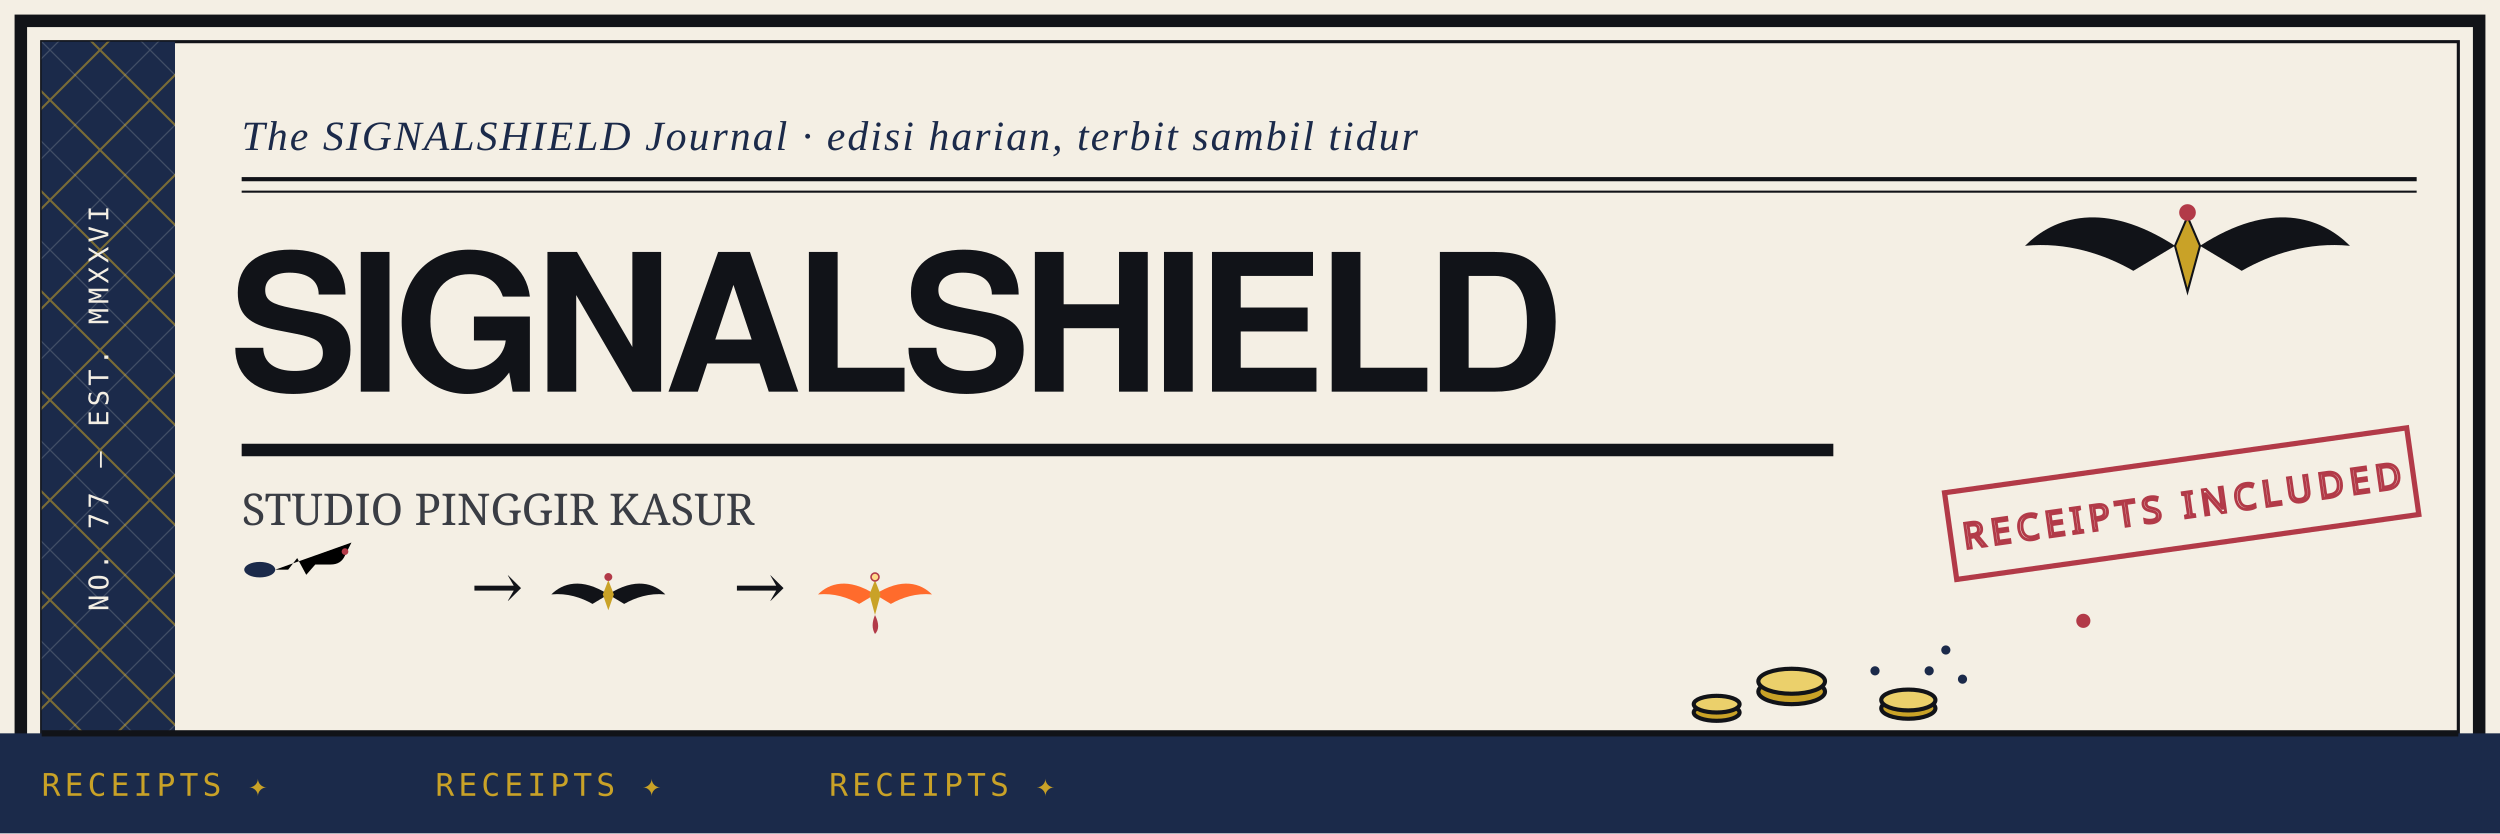
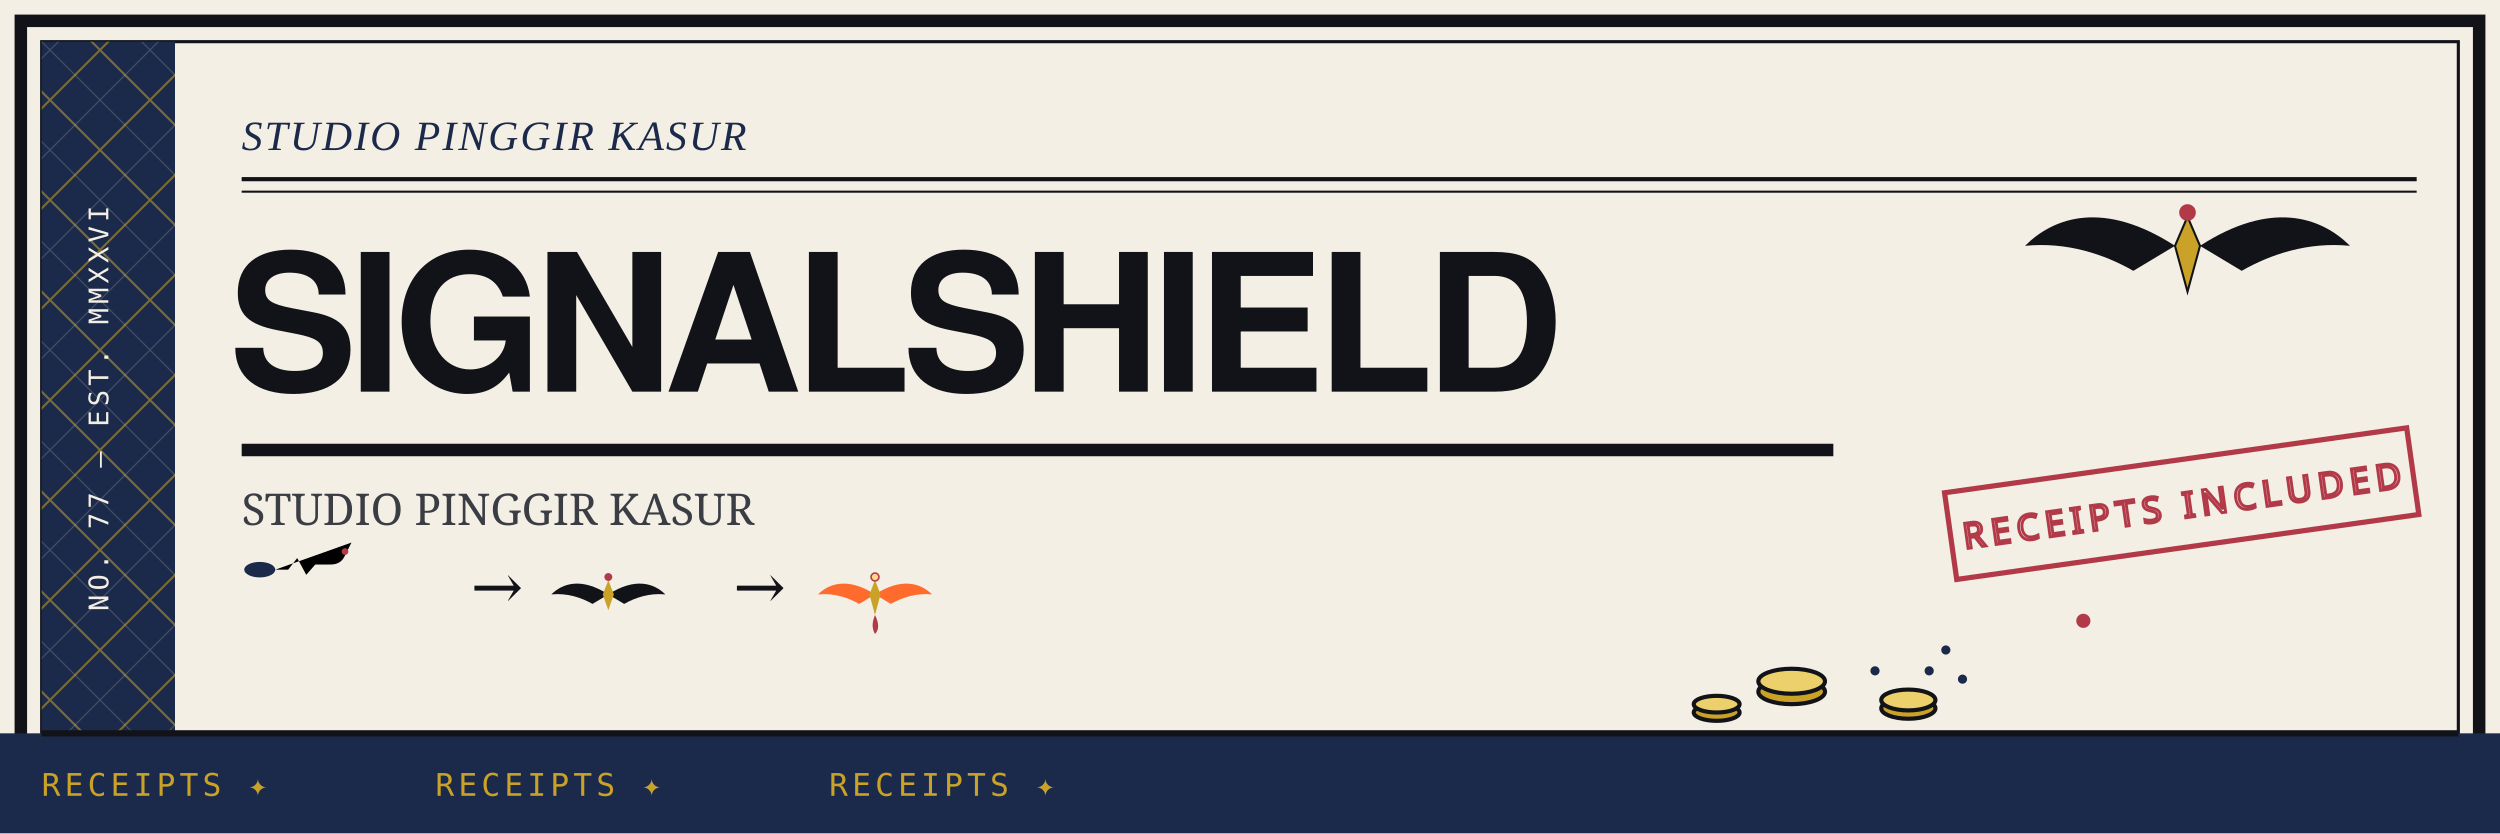
- <svg xmlns="http://www.w3.org/2000/svg" width="1200" height="400" viewBox="0 0 1200 400" role="img" aria-label="SIGNALSHIELD — ONAR-77. STUDIO PINGGIR KASUR">
+ <svg xmlns="http://www.w3.org/2000/svg" width="1200" height="400" viewBox="0 0 1200 400" role="img" aria-label="SIGNALSHIELD — STUDIO PINGGIR KASUR. STUDIO PINGGIR KASUR">
  <defs>
    <style>
      .paper { fill: #F4EFE4; }
      .hair  { stroke: #111318; fill: none; }
      .kicker { font-family: Georgia, "Times New Roman", serif; font-style: italic;
                font-size: 20px; letter-spacing: 1px; fill: #1B2A4A; }
      .title { font-family: "Arial Black", "Helvetica Neue", Impact, sans-serif;
                font-weight: 900; font-size: 92px; letter-spacing: -4px; fill: #111318; }
      .sub   { font-family: Georgia, serif; font-size: 21px; fill: #3a3d44; }
      .mono  { font-family: ui-monospace, Menlo, monospace; font-size: 13px;
                letter-spacing: 2px; fill: #1B2A4A; }
      .arr   { font-family: Georgia, serif; font-size: 30px; fill: #111318; }
      .stamp { font-family: "Arial Black", Impact, sans-serif; font-size: 17px;
                letter-spacing: 3px; fill: none; stroke: #B23A48; stroke-width: 1.4; }
      .ticker{ font-family: ui-monospace, Menlo, monospace; font-size: 15px;
                letter-spacing: 2px; fill: #C9A227; }
      /* — animations (CSS keyframes run inside GitHub's img render) — */
      @keyframes blink { 0%,49% {opacity:1} 50%,100% {opacity:0} }
      @keyframes rise  { 0%,100% {transform:translateY(0)} 50% {transform:translateY(-14px)} }
      @keyframes flapL { 0%,100% {transform:rotate(0deg)} 50% {transform:rotate(-16deg)} }
      @keyframes flapR { 0%,100% {transform:rotate(0deg)} 50% {transform:rotate(16deg)} }
      @keyframes scroll { 0% {transform:translateX(0)} 100% {transform:translateX(-189px)} }
      @keyframes wig   { 0%,100% {transform:rotate(-2deg)} 50% {transform:rotate(2deg)} }
      @keyframes draw  { to {stroke-dashoffset: 0;} }
      .cursor { animation: blink 1.1s steps(1) infinite; }
      @keyframes sting { 0%,70%,100% {rotate:0deg} 80% {rotate:-8deg} 90% {rotate:4deg} }
      @keyframes flap  { 0%,100% {scale:1 1} 50% {scale:1 .72} }
      @keyframes rise  { 0%,100% {translate:0 0} 50% {translate:0 -6px} }
      @keyframes chase { 0%,55%,100% {opacity:.25} 25% {opacity:1} }
      .scorp2,.eagle2,.phx2 { transform-box: fill-box; }
      .scorp2 { transform-origin: 20% 80%; animation: sting 3s ease-in-out infinite; }
      .eagle2 { transform-origin: center; animation: flap 1.9s ease-in-out infinite; }
      .phx2   { transform-origin: center bottom; animation: flap 1.5s ease-in-out infinite, rise 3.2s ease-in-out infinite; }
      .arr2   { animation: chase 2.4s linear infinite; }
      .arr2b  { animation-delay: .5s; }
      .phoenix { transform-origin: 1050px 118px; animation: rise 3.2s ease-in-out infinite; }
      .wL { transform-origin: 1044px 118px; animation: flapL 1.6s ease-in-out infinite; }
      .wR { transform-origin: 1056px 118px; animation: flapR 1.6s ease-in-out infinite; }
      .tape  { animation: scroll 12s linear infinite; }
      .scorp { stroke-dasharray: 220; stroke-dashoffset: 220;
               animation: draw 4s ease-out 0.4s forwards; }
      .coin  { transform-box: fill-box; transform-origin: center; animation: wig 2.4s ease-in-out infinite; }
      .coin2 { animation-delay: .6s; } .coin3 { animation-delay: 1.2s; }
    </style>
    <pattern id="argyle" width="48" height="48" patternUnits="userSpaceOnUse">
      <rect width="48" height="48" fill="#1B2A4A" />
      <path d="M24 0 L48 24 L24 48 L0 24 Z" fill="none" stroke="#C9A227" stroke-width="1" opacity=".55" />
      <path d="M0 0 L48 48 M48 0 L0 48" stroke="#F4EFE4" stroke-width=".6" opacity=".18" />
    </pattern>
    <clipPath id="tapeclip">
      <rect x="0" y="352" width="1200" height="48" />
    </clipPath>
  </defs>
  <rect width="1200" height="400" class="paper" />
  <rect x="10" y="10" width="1180" height="380" class="hair" stroke-width="6" />
  <rect x="20" y="20" width="1160" height="360" class="hair" stroke-width="1.5" />
  <rect x="20" y="20" width="64" height="332" fill="url(#argyle)" />
  <text x="52" y="196" transform="rotate(-90 52 196)" text-anchor="middle" class="mono" style="fill:#F4EFE4">NO. 77 — EST. MMXXVI</text>
-   <text x="116" y="72" class="kicker">The SIGNALSHIELD Journal · edisi harian, terbit sambil tidur</text>
+   <text x="116" y="72" class="kicker">STUDIO PINGGIR KASUR</text>
  <line x1="116" y1="86" x2="1160" y2="86" class="hair" stroke-width="2" />
  <line x1="116" y1="92" x2="1160" y2="92" class="hair" stroke-width="1" />
  <text x="110" y="188" class="title">SIGNALSHIELD</text>
  <line x1="116" y1="216" x2="880" y2="216" class="hair" stroke-width="6" />
  <text x="116" y="252" class="sub">STUDIO PINGGIR KASUR</text>
  <g class="scorp2" transform="translate(116,266) scale(.62)"> fill="none" stroke="#1B2A4A" stroke-width="3.4" stroke-linecap="round"&gt;
    <ellipse cx="14" cy="12" rx="12" ry="6" fill="#1B2A4A" stroke="none" />
    <path d="M26 12 h10 l7 -9 l7 13 l7 -8 h12 q8 0 11 -7 l5 -10" />
    <circle cx="80" cy="-2" r="2.6" fill="#B23A48" stroke="none" />
    <path d="M-2 20 l-8 8 M6 22 l-3 9 M16 21 l3 9 M26 19 l8 8" />
  </g>
  <text x="226" y="292" class="arr arr2">→</text>
  <g class="eagle2" transform="translate(292,280) scale(.38)">
    <path d="M0 14 C-34 -8 -58 0 -72 14 C-52 12 -34 18 -20 26 Z" fill="#111318" />
    <path d="M0 14 C34 -8 58 0 72 14 C52 12 34 18 20 26 Z" fill="#111318" />
    <path d="M0 -4 L7 14 L0 34 L-7 14 Z" fill="#C9A227" />
    <circle cx="0" cy="-8" r="5" fill="#B23A48" />
  </g>
  <text x="352" y="292" class="arr arr2 arr2b">→</text>
  <g class="phx2" transform="translate(420,280) scale(.38)">
    <path d="M0 14 C-34 -8 -58 0 -72 14 C-52 12 -34 18 -20 26 Z" fill="#FF6B2C" />
    <path d="M0 14 C34 -8 58 0 72 14 C52 12 34 18 20 26 Z" fill="#FF6B2C" />
    <path d="M0 -4 L7 14 L0 40 L-7 14 Z" fill="#C9A227" />
    <path d="M0 40 q-6 14 0 24 q8 -8 0 -24" fill="#B23A48" stroke="none" />
    <circle cx="0" cy="-8" r="5" fill="#FFD98A" stroke="#B23A48" stroke-width="2" />
  </g>
  <g transform="rotate(-8 1010 250)">
    <rect x="936" y="226" width="224" height="42" fill="none" stroke="#B23A48" stroke-width="2.5" />
    <text x="1048" y="254" text-anchor="middle" class="stamp">RECEIPTS INCLUDED</text>
  </g>
  <g class="phoenix">
    <g class="wL">
      <path d="M1044 118 C1010 96 986 104 972 118 C992 116 1010 122 1024 130 Z" fill="#111318" />
    </g>
    <g class="wR">
      <path d="M1056 118 C1090 96 1114 104 1128 118 C1108 116 1090 122 1076 130 Z" fill="#111318" />
    </g>
    <path d="M1050 104 L1056 118 L1050 140 L1044 118 Z" fill="#C9A227" stroke="#111318" />
    <circle cx="1050" cy="102" r="4" fill="#B23A48" />
  </g>
  <g class="scorp" stroke="#1B2A4A" stroke-width="2" fill="none" stroke-linecap="round">
    <path d="M900 322 h26 l8 -10 l8 14 l8 -8 h30 q10 0 14 -8 l6 -12" />
  </g>
  <g fill="#B23A48">
    <circle cx="1000" cy="298" r="3.4" />
  </g>
  <g fill="#1B2A4A">
    <circle cx="900" cy="322" r="2.2" />
    <circle cx="926" cy="322" r="2.2" />
    <circle cx="934" cy="312" r="2.2" />
    <circle cx="942" cy="326" r="2.2" />
  </g>
  <g stroke="#111318" stroke-width="2">
    <g class="coin">
      <ellipse cx="860" cy="332" rx="16" ry="6" fill="#C9A227" />
      <ellipse cx="860" cy="327" rx="16" ry="6" fill="#EBD06B" />
    </g>
    <g class="coin coin2">
      <ellipse cx="916" cy="340" rx="13" ry="5" fill="#C9A227" />
      <ellipse cx="916" cy="336" rx="13" ry="5" fill="#EBD06B" />
    </g>
    <g class="coin coin3">
      <ellipse cx="824" cy="342" rx="11" ry="4" fill="#C9A227" />
      <ellipse cx="824" cy="338" rx="11" ry="4" fill="#EBD06B" />
    </g>
  </g>
  <g clip-path="url(#tapeclip)">
    <rect x="0" y="352" width="1200" height="48" fill="#1B2A4A" />
    <g class="tape">
      <text x="20" y="382" class="ticker">RECEIPTS  ✦  </text>
      <text x="209" y="382" class="ticker">RECEIPTS  ✦  </text>
      <text x="398" y="382" class="ticker">RECEIPTS  ✦  </text>
    </g>
  </g>
  <line x1="20" y1="352" x2="1180" y2="352" stroke="#111318" stroke-width="3" />
</svg>
